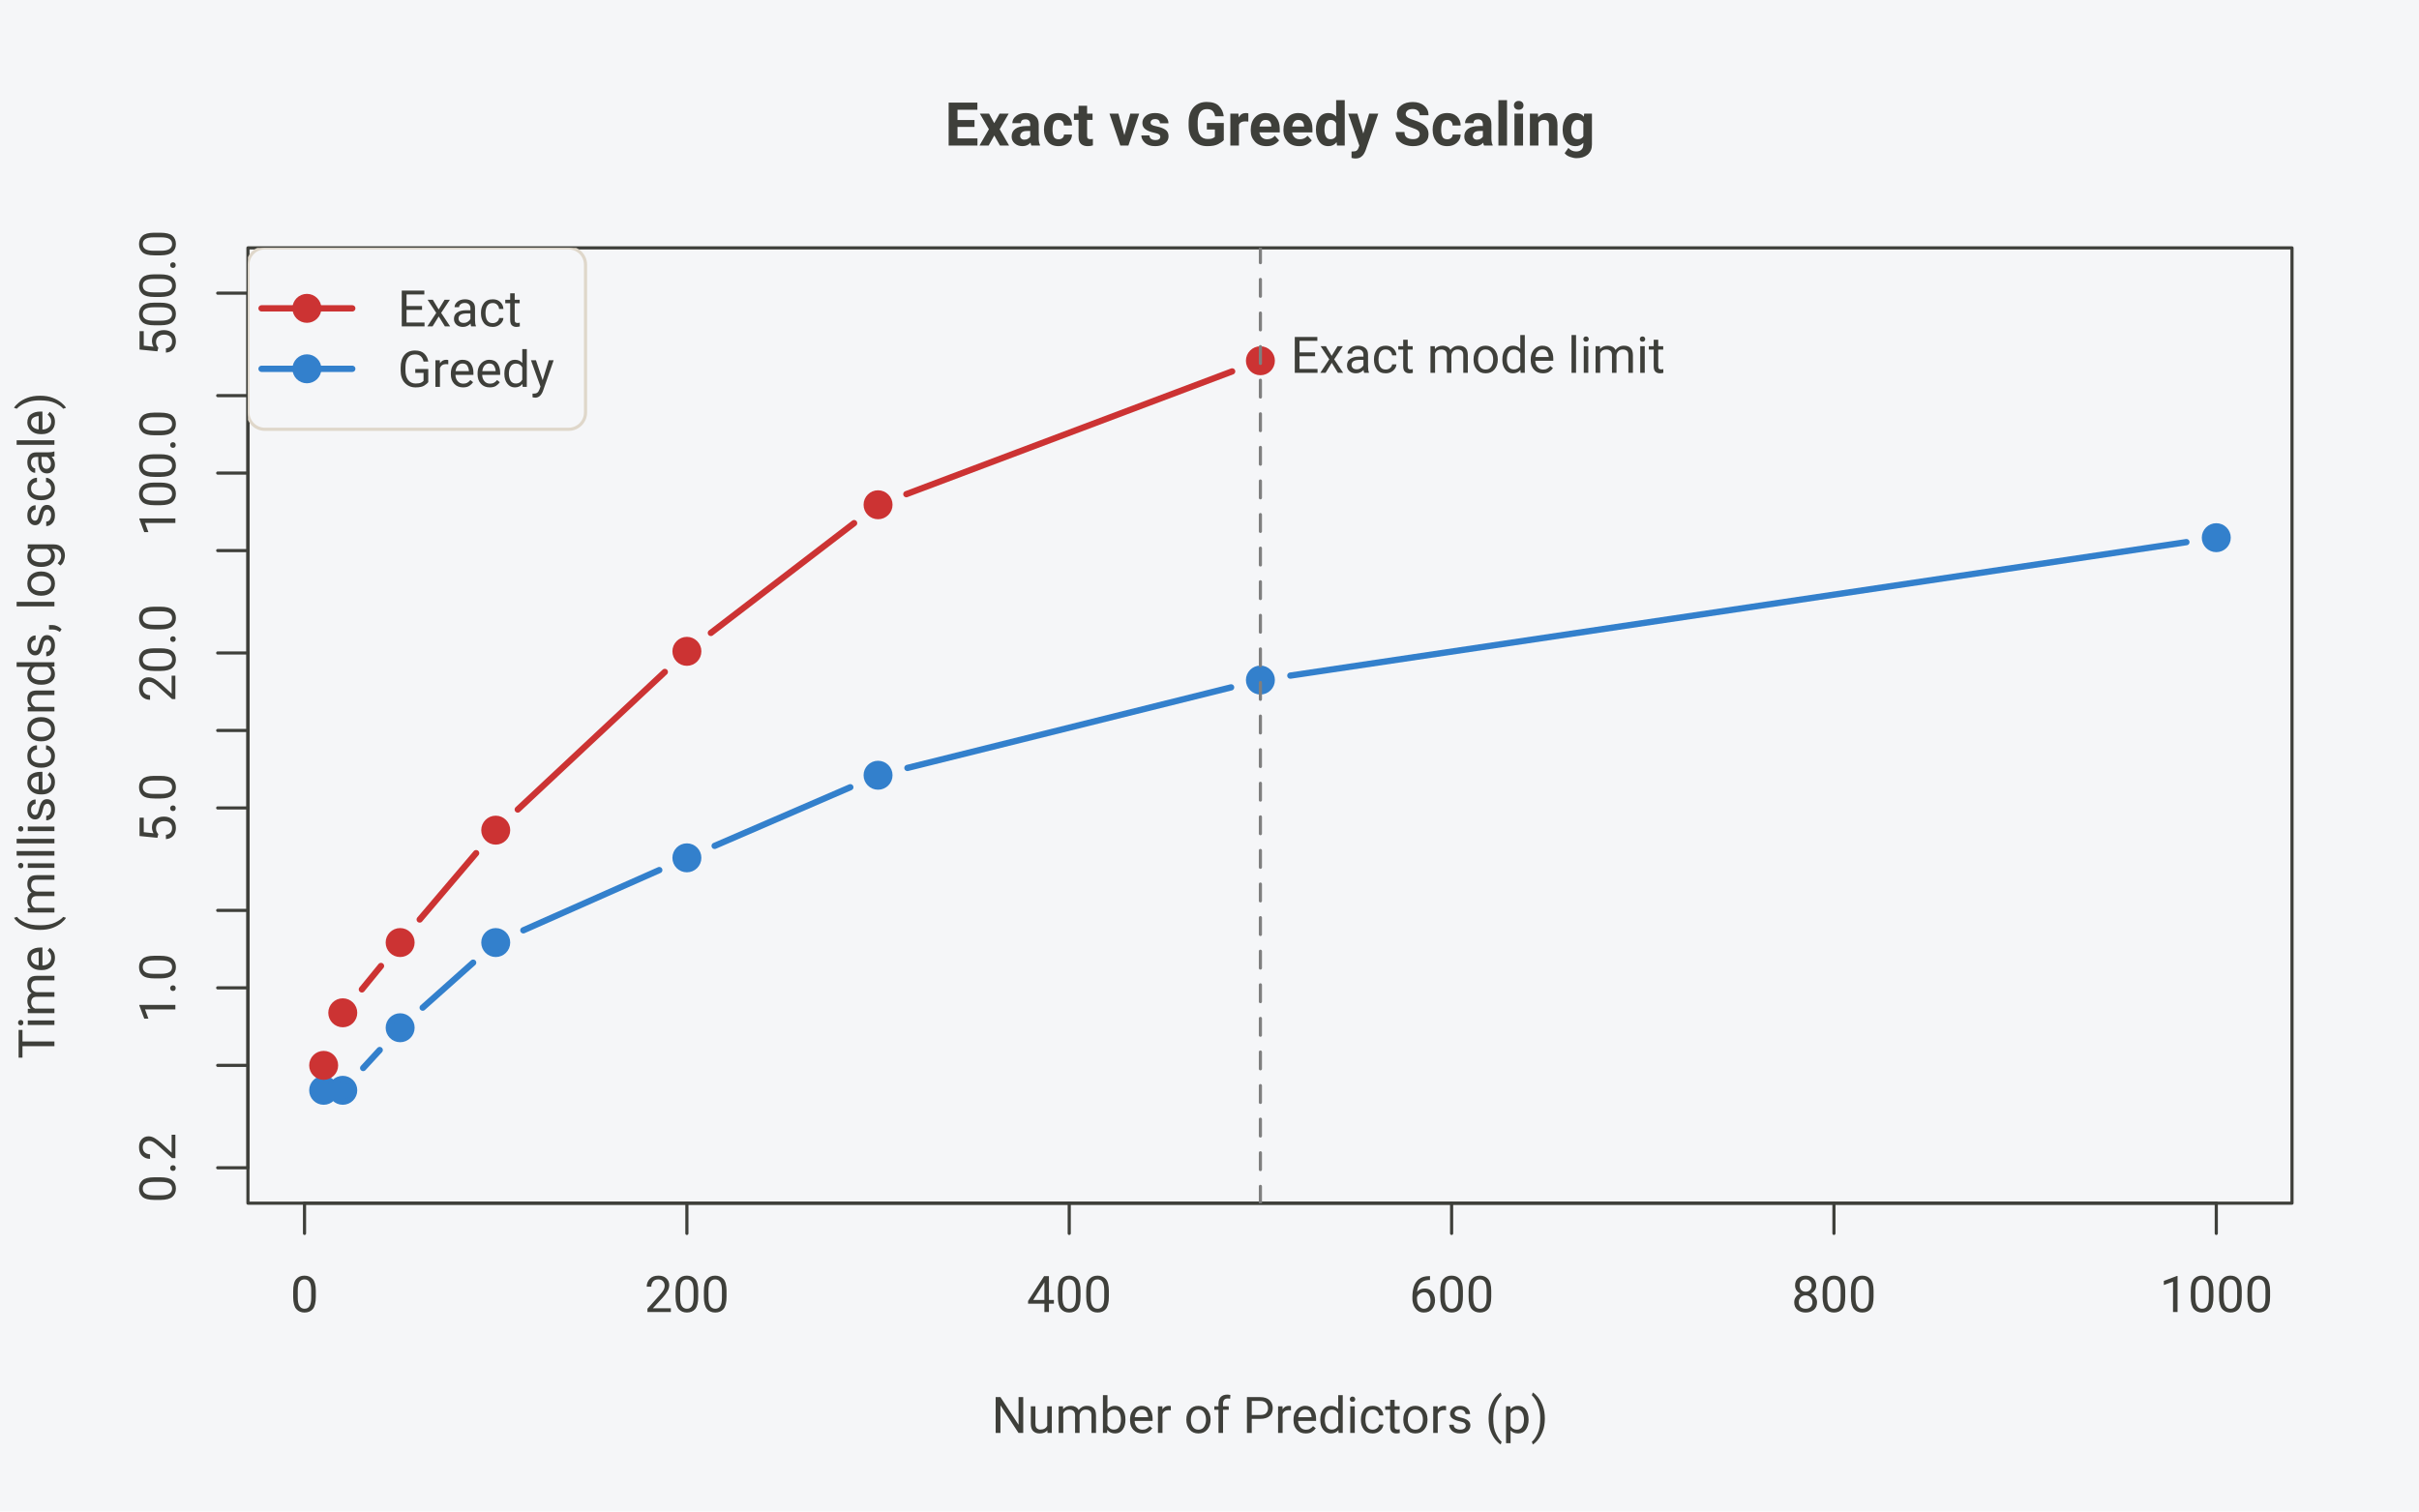
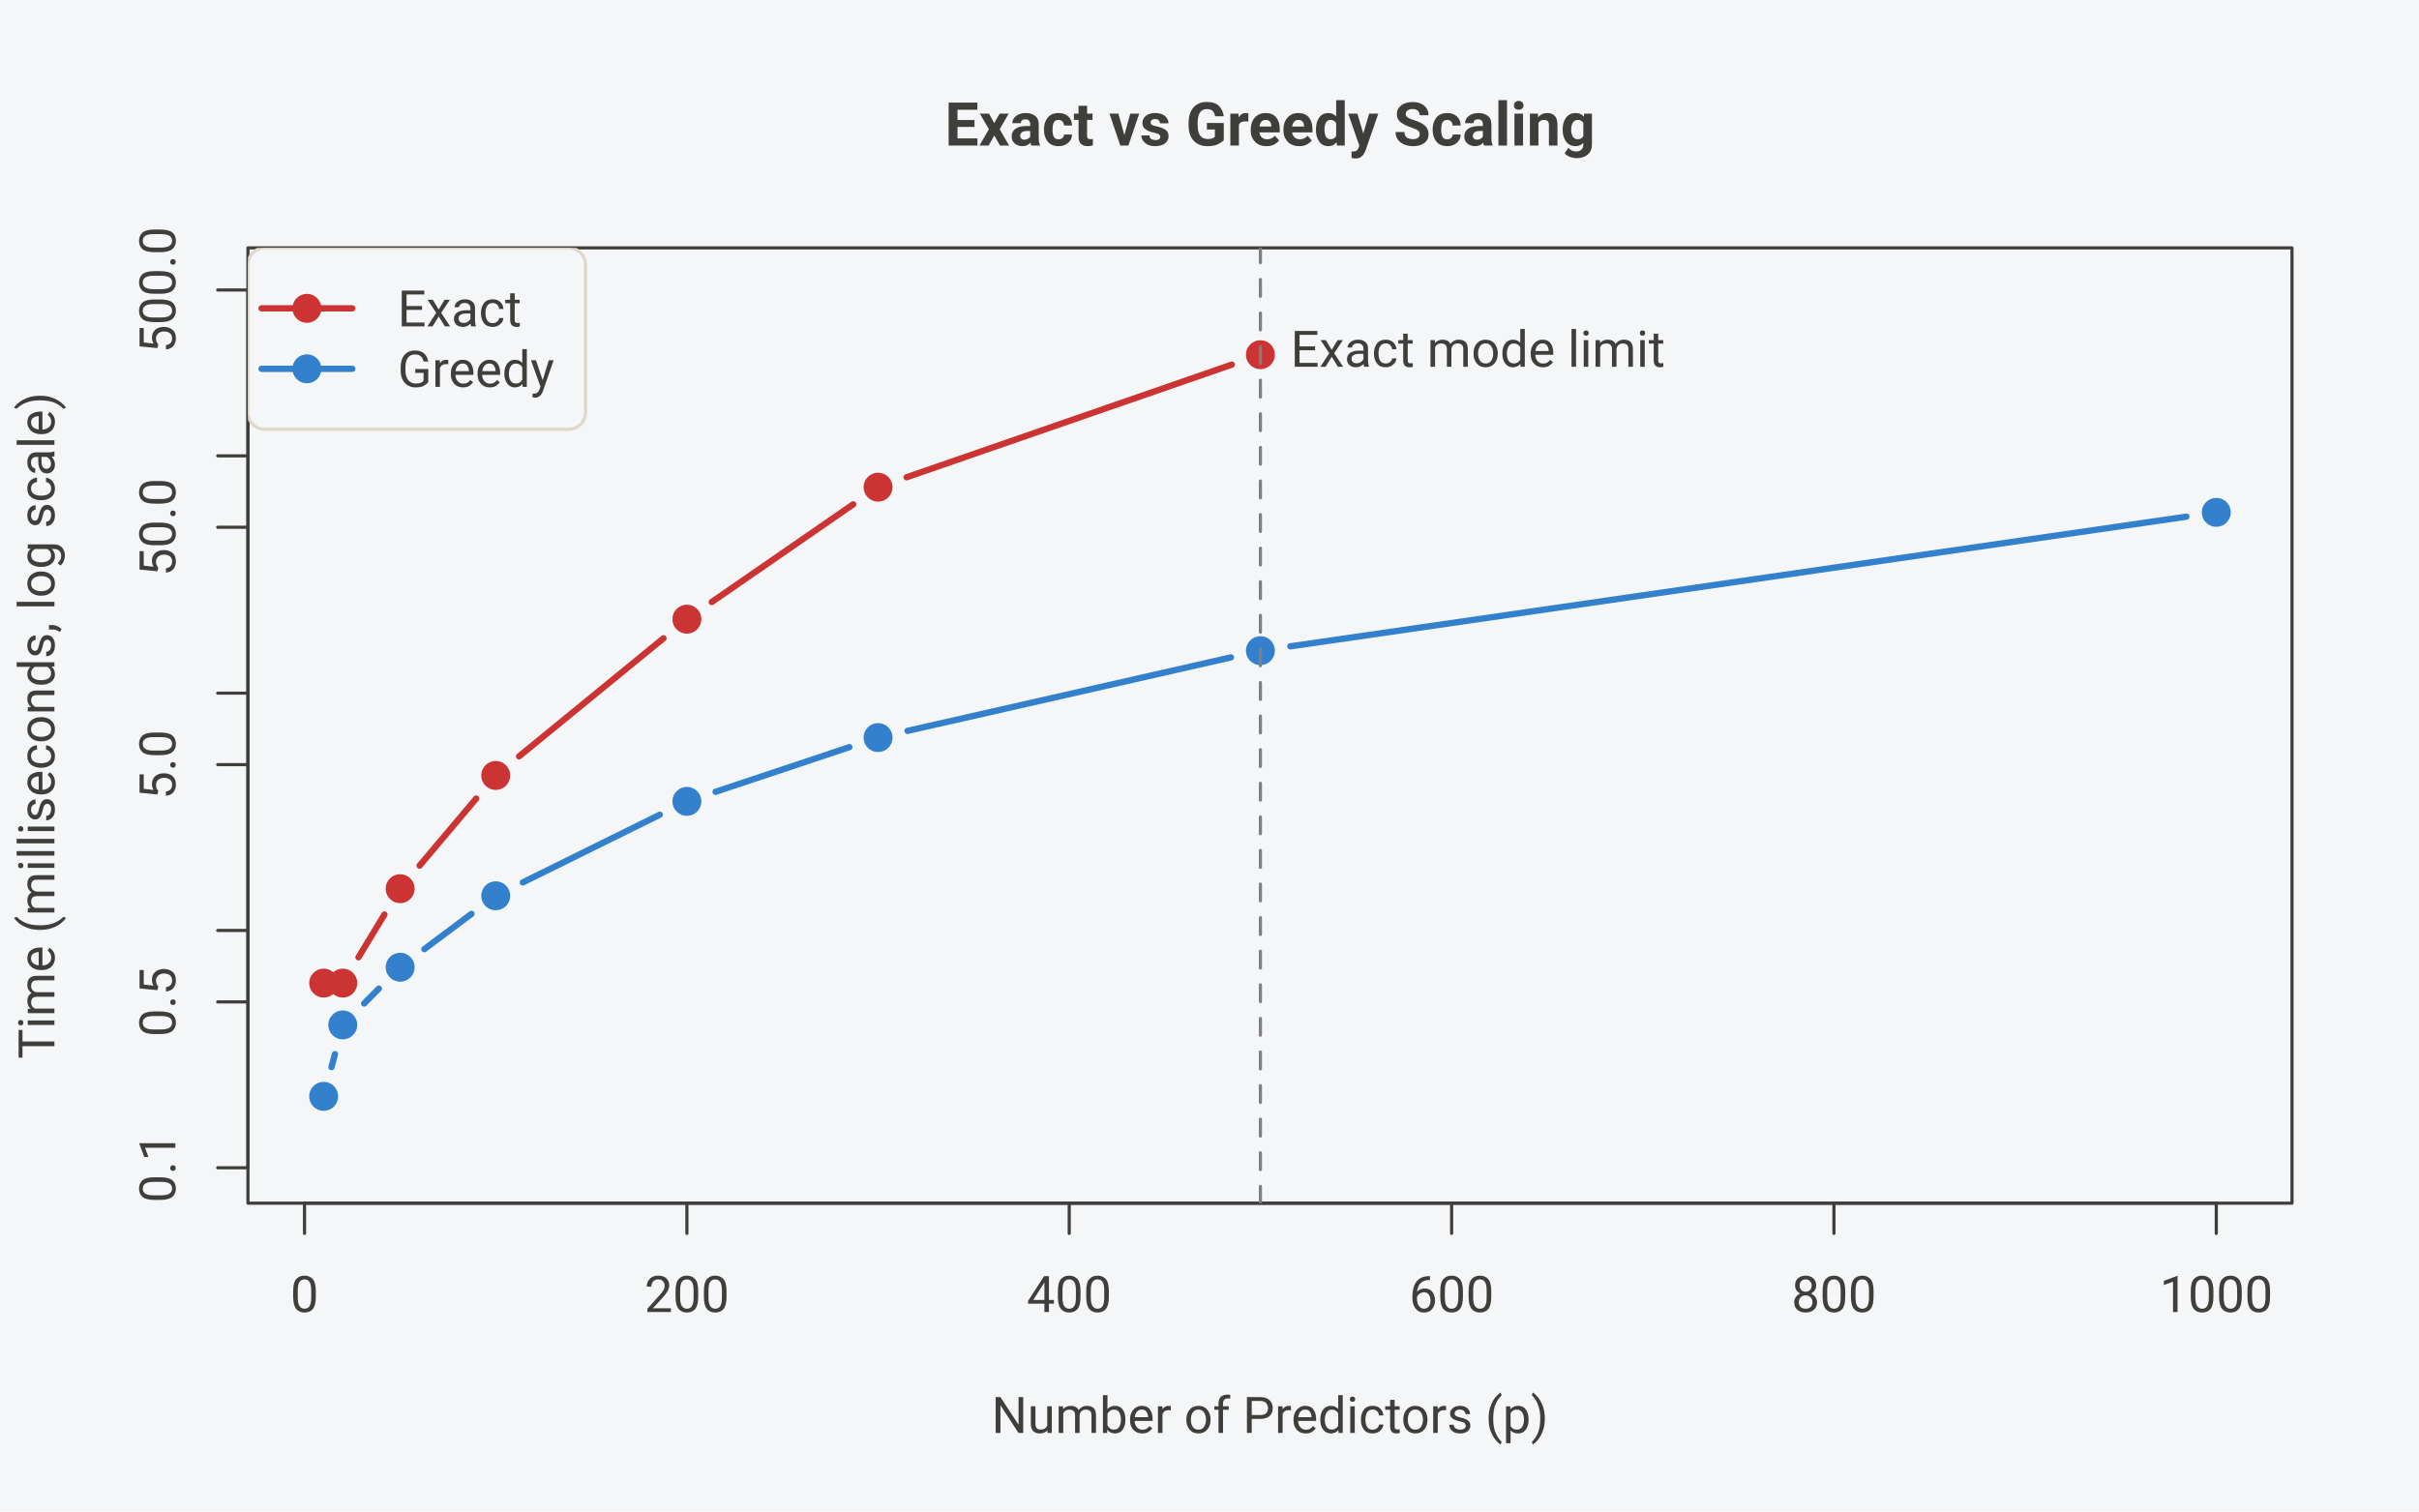
<svg xmlns="http://www.w3.org/2000/svg" width="576.00pt" height="360.00pt" viewBox="0 0 576.00 360.00">
  <g class="svglite">
    <defs>
      <style type="text/css">
    /* theme-aware-processed */
    .svglite line, .svglite polyline, .svglite polygon, .svglite path, .svglite circle {
      fill: none;
      stroke: #3E3F3A;
      stroke-linecap: round;
      stroke-linejoin: round;
      stroke-miterlimit: 10.00;
    }
    .svglite &gt; g &gt; rect {
      fill: none;
      stroke: #3E3F3A;
      stroke-linecap: round;
      stroke-linejoin: round;
      stroke-miterlimit: 10.00;
    }
    .svglite text {
      white-space: pre;
      fill: #3E3F3A;
    }
    .svglite g.glyphgroup path {
      fill: inherit;
      stroke: none;
    }
  </style>
    </defs>
    <rect width="100%" height="100%" style="stroke: none; fill: #F5F6F8;" />
    <defs>
      <clipPath id="cpMC4wMHw1NzYuMDB8MC4wMHwzNjAuMDA=">
        <rect x="0.00" y="0.00" width="576.00" height="360.00" />
      </clipPath>
    </defs>
    <g clip-path="url(#cpMC4wMHw1NzYuMDB8MC4wMHwzNjAuMDA=)">
</g>
    <defs>
      <clipPath id="cpNTkuMDR8NTQ1Ljc2fDU5LjA0fDI4Ni41Ng==">
        <rect x="59.04" y="59.04" width="486.72" height="227.52" />
      </clipPath>
    </defs>
    <g clip-path="url(#cpNTkuMDR8NTQ1Ljc2fDU5LjA0fDI4Ni41Ng==)">
-       <line x1="86.48" y1="254.37" x2="90.41" y2="250.09" style="stroke-width: 1.50; stroke: #3380CC;" />
-       <line x1="100.65" y1="239.99" x2="112.66" y2="229.28" style="stroke-width: 1.50; stroke: #3380CC;" />
-       <line x1="124.62" y1="221.57" x2="156.98" y2="207.23" style="stroke-width: 1.50; stroke: #3380CC;" />
-       <line x1="170.17" y1="201.46" x2="202.47" y2="187.50" style="stroke-width: 1.50; stroke: #3380CC;" />
-       <line x1="216.07" y1="182.90" x2="293.14" y2="163.71" style="stroke-width: 1.50; stroke: #3380CC;" />
-       <line x1="307.25" y1="160.91" x2="520.61" y2="129.12" style="stroke-width: 1.50; stroke: #3380CC;" />
-       <circle cx="77.07" cy="259.68" r="2.70" style="stroke-width: 1.50; stroke: #3380CC; fill: #3380CC;" />
-       <circle cx="81.62" cy="259.68" r="2.70" style="stroke-width: 1.50; stroke: #3380CC; fill: #3380CC;" />
-       <circle cx="95.28" cy="244.78" r="2.70" style="stroke-width: 1.50; stroke: #3380CC; fill: #3380CC;" />
-       <circle cx="118.04" cy="224.49" r="2.70" style="stroke-width: 1.50; stroke: #3380CC; fill: #3380CC;" />
-       <circle cx="163.56" cy="204.31" r="2.70" style="stroke-width: 1.50; stroke: #3380CC; fill: #3380CC;" />
-       <circle cx="209.08" cy="184.64" r="2.70" style="stroke-width: 1.50; stroke: #3380CC; fill: #3380CC;" />
-       <circle cx="300.12" cy="161.97" r="2.70" style="stroke-width: 1.50; stroke: #3380CC; fill: #3380CC;" />
-       <circle cx="527.73" cy="128.06" r="2.70" style="stroke-width: 1.50; stroke: #3380CC; fill: #3380CC;" />
+       <line x1="78.93" y1="254.16" x2="79.76" y2="251.06" style="stroke-width: 1.50; stroke: #3380CC;" />
+       <line x1="86.70" y1="239.00" x2="90.20" y2="235.47" style="stroke-width: 1.50; stroke: #3380CC;" />
+       <line x1="101.04" y1="226.06" x2="112.27" y2="217.66" style="stroke-width: 1.50; stroke: #3380CC;" />
+       <line x1="124.49" y1="210.16" x2="157.10" y2="194.05" style="stroke-width: 1.50; stroke: #3380CC;" />
+       <line x1="170.39" y1="188.58" x2="202.25" y2="177.95" style="stroke-width: 1.50; stroke: #3380CC;" />
+       <line x1="216.10" y1="174.07" x2="293.10" y2="156.57" style="stroke-width: 1.50; stroke: #3380CC;" />
+       <line x1="307.25" y1="153.94" x2="520.61" y2="123.06" style="stroke-width: 1.50; stroke: #3380CC;" />
+       <circle cx="77.07" cy="261.12" r="2.70" style="stroke-width: 1.50; stroke: #3380CC; fill: #3380CC;" />
+       <circle cx="81.62" cy="244.10" r="2.70" style="stroke-width: 1.50; stroke: #3380CC; fill: #3380CC;" />
+       <circle cx="95.28" cy="230.37" r="2.70" style="stroke-width: 1.50; stroke: #3380CC; fill: #3380CC;" />
+       <circle cx="118.04" cy="213.35" r="2.70" style="stroke-width: 1.50; stroke: #3380CC; fill: #3380CC;" />
+       <circle cx="163.56" cy="190.86" r="2.70" style="stroke-width: 1.50; stroke: #3380CC; fill: #3380CC;" />
+       <circle cx="209.08" cy="175.67" r="2.70" style="stroke-width: 1.50; stroke: #3380CC; fill: #3380CC;" />
+       <circle cx="300.12" cy="154.97" r="2.70" style="stroke-width: 1.50; stroke: #3380CC; fill: #3380CC;" />
+       <circle cx="527.73" cy="122.03" r="2.70" style="stroke-width: 1.50; stroke: #3380CC; fill: #3380CC;" />
    </g>
    <g clip-path="url(#cpMC4wMHw1NzYuMDB8MC4wMHwzNjAuMDA=)">
      <line x1="72.51" y1="286.56" x2="527.73" y2="286.56" style="stroke-width: 0.75;" />
      <line x1="72.51" y1="286.56" x2="72.51" y2="293.76" style="stroke-width: 0.75;" />
      <line x1="163.56" y1="286.56" x2="163.56" y2="293.76" style="stroke-width: 0.75;" />
      <line x1="254.60" y1="286.56" x2="254.60" y2="293.76" style="stroke-width: 0.75;" />
      <line x1="345.65" y1="286.56" x2="345.65" y2="293.76" style="stroke-width: 0.75;" />
      <line x1="436.69" y1="286.56" x2="436.69" y2="293.76" style="stroke-width: 0.75;" />
      <line x1="527.73" y1="286.56" x2="527.73" y2="293.76" style="stroke-width: 0.75;" />
      <text x="72.51" y="312.48" text-anchor="middle" style="font-size: 12.00px; font-family: &quot;Roboto&quot;, -apple-system, BlinkMacSystemFont, &quot;Segoe UI&quot;, system-ui, sans-serif;" textLength="6.67px" lengthAdjust="spacingAndGlyphs">0</text>
      <text x="163.56" y="312.48" text-anchor="middle" style="font-size: 12.00px; font-family: &quot;Roboto&quot;, -apple-system, BlinkMacSystemFont, &quot;Segoe UI&quot;, system-ui, sans-serif;" textLength="20.02px" lengthAdjust="spacingAndGlyphs">200</text>
      <text x="254.60" y="312.48" text-anchor="middle" style="font-size: 12.00px; font-family: &quot;Roboto&quot;, -apple-system, BlinkMacSystemFont, &quot;Segoe UI&quot;, system-ui, sans-serif;" textLength="20.02px" lengthAdjust="spacingAndGlyphs">400</text>
      <text x="345.65" y="312.48" text-anchor="middle" style="font-size: 12.00px; font-family: &quot;Roboto&quot;, -apple-system, BlinkMacSystemFont, &quot;Segoe UI&quot;, system-ui, sans-serif;" textLength="20.02px" lengthAdjust="spacingAndGlyphs">600</text>
      <text x="436.69" y="312.48" text-anchor="middle" style="font-size: 12.00px; font-family: &quot;Roboto&quot;, -apple-system, BlinkMacSystemFont, &quot;Segoe UI&quot;, system-ui, sans-serif;" textLength="20.02px" lengthAdjust="spacingAndGlyphs">800</text>
      <text x="527.73" y="312.48" text-anchor="middle" style="font-size: 12.00px; font-family: &quot;Roboto&quot;, -apple-system, BlinkMacSystemFont, &quot;Segoe UI&quot;, system-ui, sans-serif;" textLength="26.69px" lengthAdjust="spacingAndGlyphs">1000</text>
-       <line x1="59.04" y1="278.13" x2="59.04" y2="69.82" style="stroke-width: 0.75;" />
+       <line x1="59.04" y1="278.13" x2="59.04" y2="69.06" style="stroke-width: 0.75;" />
      <line x1="59.04" y1="278.13" x2="51.84" y2="278.13" style="stroke-width: 0.75;" />
-       <line x1="59.04" y1="253.74" x2="51.84" y2="253.74" style="stroke-width: 0.75;" />
-       <line x1="59.04" y1="235.28" x2="51.84" y2="235.28" style="stroke-width: 0.75;" />
-       <line x1="59.04" y1="216.83" x2="51.84" y2="216.83" style="stroke-width: 0.75;" />
-       <line x1="59.04" y1="192.43" x2="51.84" y2="192.43" style="stroke-width: 0.75;" />
-       <line x1="59.04" y1="173.98" x2="51.84" y2="173.98" style="stroke-width: 0.75;" />
-       <line x1="59.04" y1="155.52" x2="51.84" y2="155.52" style="stroke-width: 0.75;" />
-       <line x1="59.04" y1="131.13" x2="51.84" y2="131.13" style="stroke-width: 0.75;" />
-       <line x1="59.04" y1="112.67" x2="51.84" y2="112.67" style="stroke-width: 0.75;" />
-       <line x1="59.04" y1="94.22" x2="51.84" y2="94.22" style="stroke-width: 0.75;" />
-       <line x1="59.04" y1="69.82" x2="51.84" y2="69.82" style="stroke-width: 0.75;" />
-       <text transform="translate(41.76,278.13) rotate(-90)" text-anchor="middle" style="font-size: 12.00px; font-family: &quot;Roboto&quot;, -apple-system, BlinkMacSystemFont, &quot;Segoe UI&quot;, system-ui, sans-serif;" textLength="16.67px" lengthAdjust="spacingAndGlyphs">0.2</text>
-       <text transform="translate(41.76,235.28) rotate(-90)" text-anchor="middle" style="font-size: 12.00px; font-family: &quot;Roboto&quot;, -apple-system, BlinkMacSystemFont, &quot;Segoe UI&quot;, system-ui, sans-serif;" textLength="16.67px" lengthAdjust="spacingAndGlyphs">1.0</text>
-       <text transform="translate(41.76,192.43) rotate(-90)" text-anchor="middle" style="font-size: 12.00px; font-family: &quot;Roboto&quot;, -apple-system, BlinkMacSystemFont, &quot;Segoe UI&quot;, system-ui, sans-serif;" textLength="16.67px" lengthAdjust="spacingAndGlyphs">5.0</text>
-       <text transform="translate(41.76,155.52) rotate(-90)" text-anchor="middle" style="font-size: 12.00px; font-family: &quot;Roboto&quot;, -apple-system, BlinkMacSystemFont, &quot;Segoe UI&quot;, system-ui, sans-serif;" textLength="23.34px" lengthAdjust="spacingAndGlyphs">20.0</text>
-       <text transform="translate(41.76,112.67) rotate(-90)" text-anchor="middle" style="font-size: 12.00px; font-family: &quot;Roboto&quot;, -apple-system, BlinkMacSystemFont, &quot;Segoe UI&quot;, system-ui, sans-serif;" textLength="30.02px" lengthAdjust="spacingAndGlyphs">100.0</text>
-       <text transform="translate(41.76,69.82) rotate(-90)" text-anchor="middle" style="font-size: 12.00px; font-family: &quot;Roboto&quot;, -apple-system, BlinkMacSystemFont, &quot;Segoe UI&quot;, system-ui, sans-serif;" textLength="30.02px" lengthAdjust="spacingAndGlyphs">500.0</text>
+       <line x1="59.04" y1="238.63" x2="51.84" y2="238.63" style="stroke-width: 0.75;" />
+       <line x1="59.04" y1="221.61" x2="51.84" y2="221.61" style="stroke-width: 0.75;" />
+       <line x1="59.04" y1="182.11" x2="51.84" y2="182.11" style="stroke-width: 0.75;" />
+       <line x1="59.04" y1="165.09" x2="51.84" y2="165.09" style="stroke-width: 0.75;" />
+       <line x1="59.04" y1="125.58" x2="51.84" y2="125.58" style="stroke-width: 0.75;" />
+       <line x1="59.04" y1="108.57" x2="51.84" y2="108.57" style="stroke-width: 0.75;" />
+       <line x1="59.04" y1="69.06" x2="51.84" y2="69.06" style="stroke-width: 0.75;" />
+       <text transform="translate(41.76,278.13) rotate(-90)" text-anchor="middle" style="font-size: 12.00px; font-family: &quot;Roboto&quot;, -apple-system, BlinkMacSystemFont, &quot;Segoe UI&quot;, system-ui, sans-serif;" textLength="16.67px" lengthAdjust="spacingAndGlyphs">0.1</text>
+       <text transform="translate(41.76,238.63) rotate(-90)" text-anchor="middle" style="font-size: 12.00px; font-family: &quot;Roboto&quot;, -apple-system, BlinkMacSystemFont, &quot;Segoe UI&quot;, system-ui, sans-serif;" textLength="16.67px" lengthAdjust="spacingAndGlyphs">0.5</text>
+       <text transform="translate(41.76,182.11) rotate(-90)" text-anchor="middle" style="font-size: 12.00px; font-family: &quot;Roboto&quot;, -apple-system, BlinkMacSystemFont, &quot;Segoe UI&quot;, system-ui, sans-serif;" textLength="16.67px" lengthAdjust="spacingAndGlyphs">5.0</text>
+       <text transform="translate(41.76,125.58) rotate(-90)" text-anchor="middle" style="font-size: 12.00px; font-family: &quot;Roboto&quot;, -apple-system, BlinkMacSystemFont, &quot;Segoe UI&quot;, system-ui, sans-serif;" textLength="23.34px" lengthAdjust="spacingAndGlyphs">50.0</text>
+       <text transform="translate(41.76,69.06) rotate(-90)" text-anchor="middle" style="font-size: 12.00px; font-family: &quot;Roboto&quot;, -apple-system, BlinkMacSystemFont, &quot;Segoe UI&quot;, system-ui, sans-serif;" textLength="30.02px" lengthAdjust="spacingAndGlyphs">500.0</text>
      <polygon points="59.04,286.56 545.76,286.56 545.76,59.04 59.04,59.04 " style="stroke-width: 0.75;" />
      <text x="302.40" y="34.67" text-anchor="middle" style="font-size: 14.40px; font-weight: bold; font-family: &quot;Roboto&quot;, -apple-system, BlinkMacSystemFont, &quot;Segoe UI&quot;, system-ui, sans-serif;" textLength="167.16px" lengthAdjust="spacingAndGlyphs">Exact vs Greedy Scaling</text>
      <text x="302.40" y="341.28" text-anchor="middle" style="font-size: 12.00px; font-family: &quot;Roboto&quot;, -apple-system, BlinkMacSystemFont, &quot;Segoe UI&quot;, system-ui, sans-serif;" textLength="131.36px" lengthAdjust="spacingAndGlyphs">Number of Predictors (p)</text>
      <text transform="translate(12.96,172.80) rotate(-90)" text-anchor="middle" style="font-size: 12.00px; font-family: &quot;Roboto&quot;, -apple-system, BlinkMacSystemFont, &quot;Segoe UI&quot;, system-ui, sans-serif;" textLength="156.95px" lengthAdjust="spacingAndGlyphs">Time (milliseconds, log scale)</text>
    </g>
    <g clip-path="url(#cpNTkuMDR8NTQ1Ljc2fDU5LjA0fDI4Ni41Ng==)">
-       <line x1="86.17" y1="235.64" x2="90.72" y2="230.07" style="stroke-width: 1.50; stroke: #CC3333;" />
-       <line x1="99.94" y1="219.00" x2="113.37" y2="203.20" style="stroke-width: 1.50; stroke: #CC3333;" />
-       <line x1="123.29" y1="192.80" x2="158.30" y2="160.04" style="stroke-width: 1.50; stroke: #CC3333;" />
-       <line x1="169.27" y1="150.74" x2="203.37" y2="124.60" style="stroke-width: 1.50; stroke: #CC3333;" />
-       <line x1="215.82" y1="117.69" x2="293.39" y2="88.46" style="stroke-width: 1.50; stroke: #CC3333;" />
-       <circle cx="77.07" cy="253.74" r="2.70" style="stroke-width: 1.50; stroke: #CC3333; fill: #CC3333;" />
-       <circle cx="81.62" cy="241.22" r="2.70" style="stroke-width: 1.50; stroke: #CC3333; fill: #CC3333;" />
-       <circle cx="95.28" cy="224.49" r="2.70" style="stroke-width: 1.50; stroke: #CC3333; fill: #CC3333;" />
-       <circle cx="118.04" cy="197.72" r="2.70" style="stroke-width: 1.50; stroke: #CC3333; fill: #CC3333;" />
-       <circle cx="163.56" cy="155.13" r="2.70" style="stroke-width: 1.50; stroke: #CC3333; fill: #CC3333;" />
-       <circle cx="209.08" cy="120.22" r="2.70" style="stroke-width: 1.50; stroke: #CC3333; fill: #CC3333;" />
-       <circle cx="300.12" cy="85.92" r="2.70" style="stroke-width: 1.50; stroke: #CC3333; fill: #CC3333;" />
+       <line x1="85.36" y1="228.00" x2="91.54" y2="217.81" style="stroke-width: 1.50; stroke: #CC3333;" />
+       <line x1="99.92" y1="206.16" x2="113.39" y2="190.19" style="stroke-width: 1.50; stroke: #CC3333;" />
+       <line x1="123.61" y1="180.13" x2="157.98" y2="152.03" style="stroke-width: 1.50; stroke: #CC3333;" />
+       <line x1="169.48" y1="143.38" x2="203.16" y2="120.12" style="stroke-width: 1.50; stroke: #CC3333;" />
+       <line x1="215.88" y1="113.67" x2="293.32" y2="86.84" style="stroke-width: 1.50; stroke: #CC3333;" />
+       <circle cx="77.07" cy="234.15" r="2.70" style="stroke-width: 1.50; stroke: #CC3333; fill: #CC3333;" />
+       <circle cx="81.62" cy="234.15" r="2.70" style="stroke-width: 1.50; stroke: #CC3333; fill: #CC3333;" />
+       <circle cx="95.28" cy="211.66" r="2.70" style="stroke-width: 1.50; stroke: #CC3333; fill: #CC3333;" />
+       <circle cx="118.04" cy="184.69" r="2.70" style="stroke-width: 1.50; stroke: #CC3333; fill: #CC3333;" />
+       <circle cx="163.56" cy="147.47" r="2.70" style="stroke-width: 1.50; stroke: #CC3333; fill: #CC3333;" />
+       <circle cx="209.08" cy="116.03" r="2.70" style="stroke-width: 1.50; stroke: #CC3333; fill: #CC3333;" />
+       <circle cx="300.12" cy="84.48" r="2.70" style="stroke-width: 1.50; stroke: #CC3333; fill: #CC3333;" />
      <line x1="300.12" y1="286.56" x2="300.12" y2="59.04" style="stroke-width: 0.75; stroke: #7F7F7F; stroke-dasharray: 4.00,4.00;" />
-       <text x="307.32" y="88.79" style="font-size: 12.00px; font-family: &quot;Roboto&quot;, -apple-system, BlinkMacSystemFont, &quot;Segoe UI&quot;, system-ui, sans-serif;" textLength="88.02px" lengthAdjust="spacingAndGlyphs">Exact mode limit</text>
+       <text x="307.32" y="87.35" style="font-size: 12.00px; font-family: &quot;Roboto&quot;, -apple-system, BlinkMacSystemFont, &quot;Segoe UI&quot;, system-ui, sans-serif;" textLength="88.02px" lengthAdjust="spacingAndGlyphs">Exact mode limit</text>
      <rect rx="4" x="59.04" y="59.04" width="80.38" height="43.20" style="stroke-width: 0.75; stroke: #DFD7CA; fill: #F5F6F8;" />
      <line x1="62.28" y1="73.44" x2="83.88" y2="73.44" style="stroke-width: 1.50; stroke: #CC3333;" />
      <line x1="62.28" y1="87.84" x2="83.88" y2="87.84" style="stroke-width: 1.50; stroke: #3380CC;" />
      <circle cx="73.08" cy="73.44" r="2.70" style="stroke-width: 1.50; stroke: #CC3333; fill: #CC3333;" />
      <circle cx="73.08" cy="87.84" r="2.70" style="stroke-width: 1.50; stroke: #3380CC; fill: #3380CC;" />
      <text x="94.68" y="77.74" style="font-size: 12.00px; font-family: &quot;Roboto&quot;, -apple-system, BlinkMacSystemFont, &quot;Segoe UI&quot;, system-ui, sans-serif;" textLength="30.00px" lengthAdjust="spacingAndGlyphs">Exact</text>
      <text x="94.68" y="92.14" style="font-size: 12.00px; font-family: &quot;Roboto&quot;, -apple-system, BlinkMacSystemFont, &quot;Segoe UI&quot;, system-ui, sans-serif;" textLength="39.34px" lengthAdjust="spacingAndGlyphs">Greedy</text>
    </g>
  </g>
</svg>
